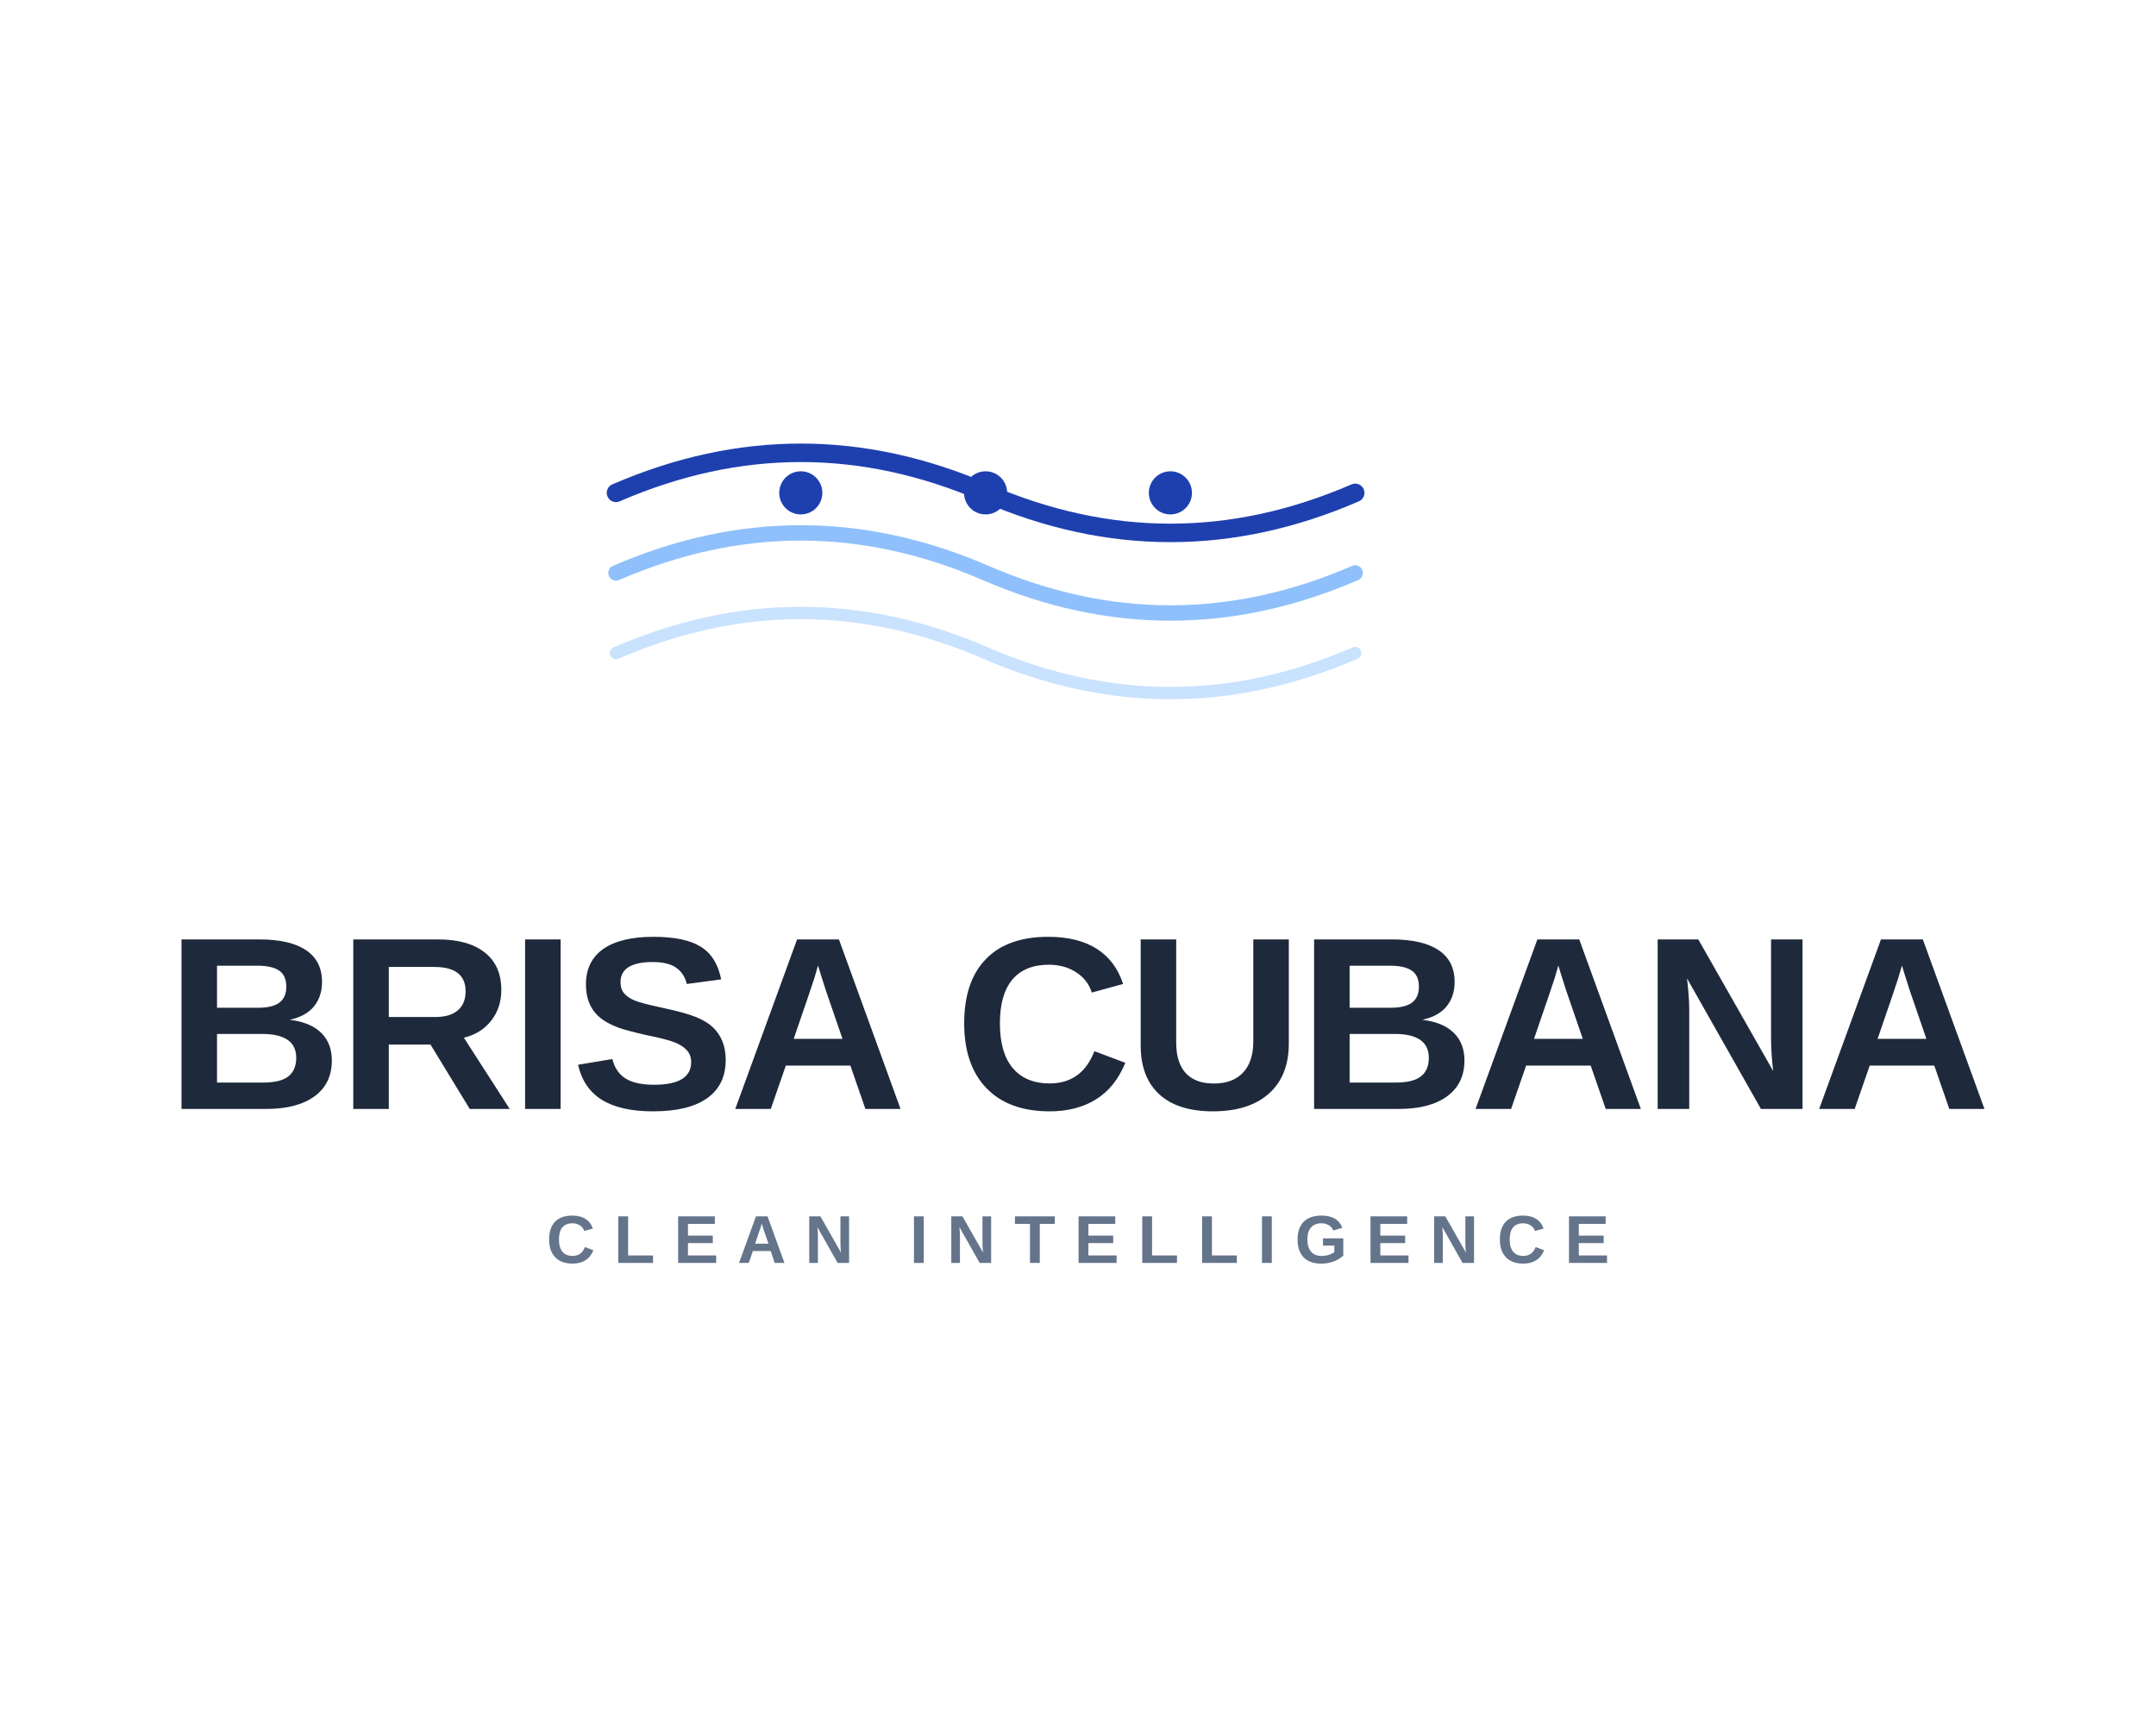
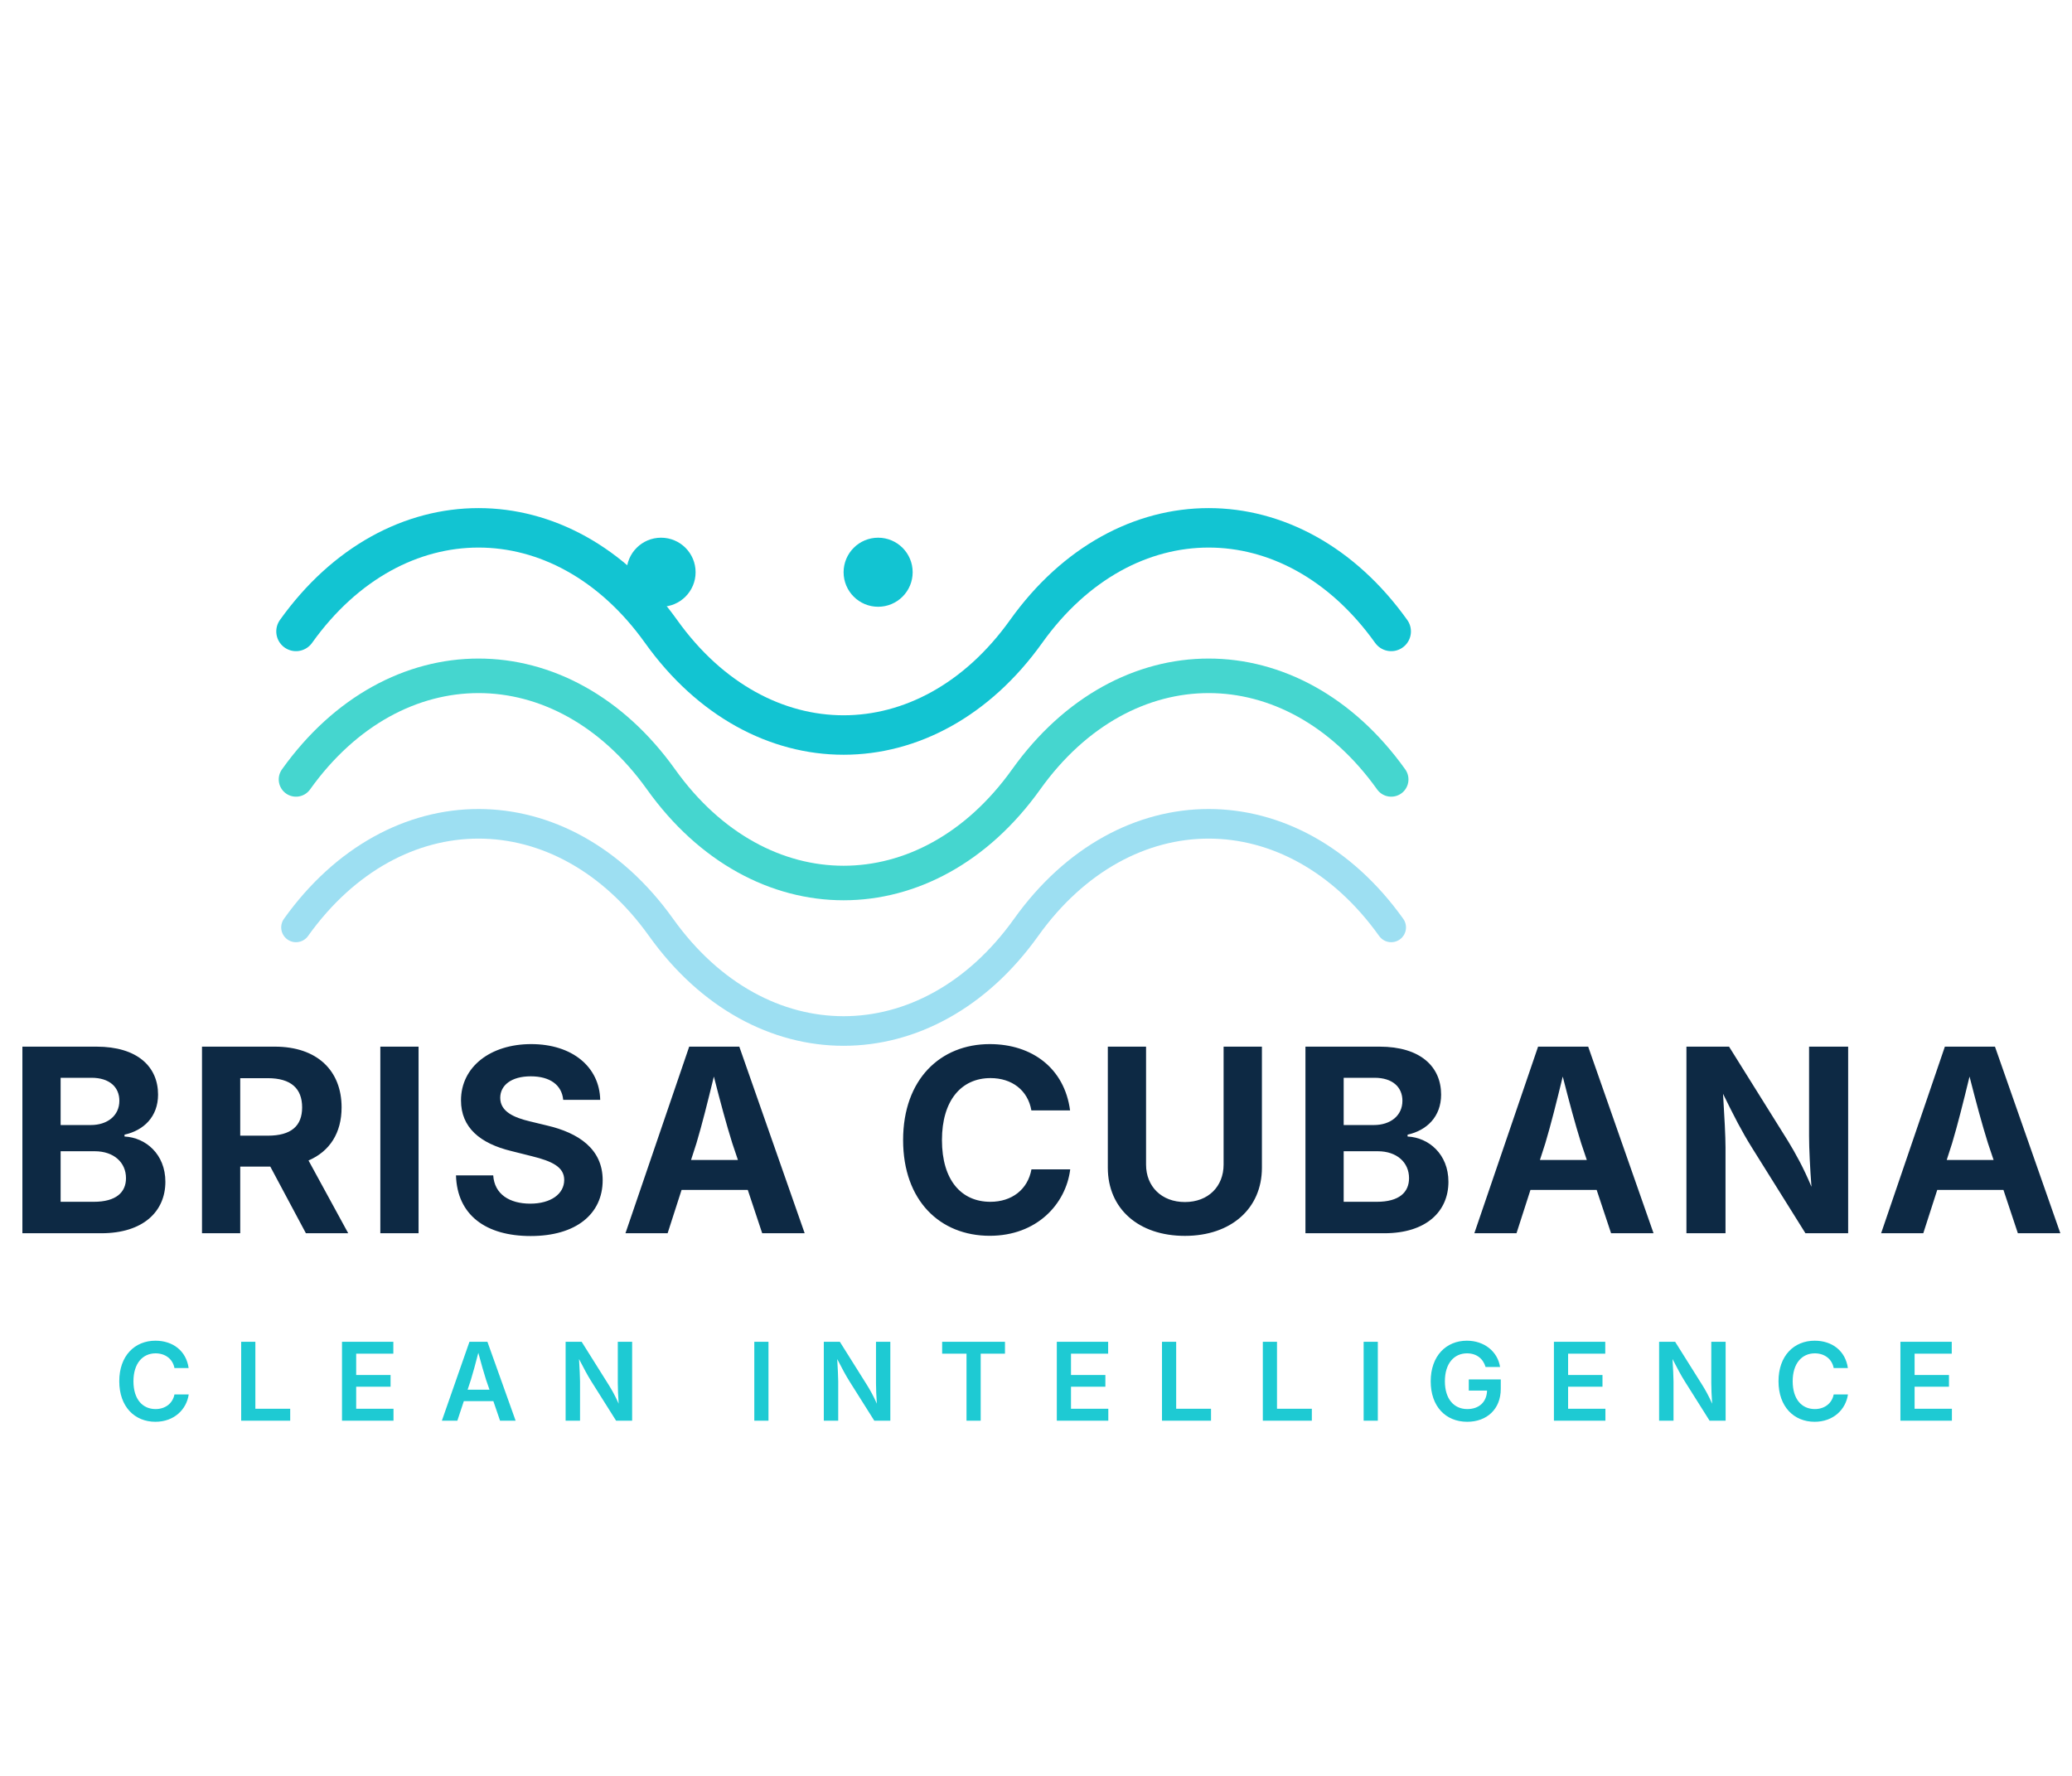
- <svg xmlns="http://www.w3.org/2000/svg" viewBox="0 0 350 280">
-   <g transform="translate(80, 30)">
-     <path d="M 20,50 Q 50,37 80,50 T 140,50" stroke="#1e40af" stroke-width="3" fill="none" stroke-linecap="round" />
-     <circle cx="50" cy="50" r="3.5" fill="#1e40af" />
-     <circle cx="80" cy="50" r="3.5" fill="#1e40af" />
-     <circle cx="110" cy="50" r="3.5" fill="#1e40af" />
-     <path d="M 20,63 Q 50,50 80,63 T 140,63" stroke="#60a5fa" stroke-width="2.5" fill="none" stroke-linecap="round" opacity="0.7" />
-     <path d="M 20,76 Q 50,63 80,76 T 140,76" stroke="#93c5fd" stroke-width="2" fill="none" stroke-linecap="round" opacity="0.5" />
+ <svg xmlns="http://www.w3.org/2000/svg" viewBox="0 0 420 360">
+   <g transform="translate(60 40)" fill="none" stroke-linecap="round" stroke-linejoin="round">
+     <path d="M0 88c20-28 54-28 74 0s54 28 74 0 54-28 74 0" stroke="#12c4d2" stroke-width="8" />
+     <path d="M0 118c20-28 54-28 74 0s54 28 74 0 54-28 74 0" stroke="#45d6cf" stroke-width="7" />
+     <path d="M0 148c20-28 54-28 74 0s54 28 74 0 54-28 74 0" stroke="#9ddff2" stroke-width="6" />
+     <circle cx="74" cy="76" r="7" fill="#12c4d2" />
+     <circle cx="118" cy="76" r="7" fill="#12c4d2" />
  </g>
-   <text x="175" y="180" font-family="Arial, Helvetica, sans-serif" font-size="40" font-weight="700" fill="#1e293b" text-anchor="middle" letter-spacing="-1">BRISA CUBANA</text>
-   <text x="175" y="205" font-family="Arial, Helvetica, sans-serif" font-size="11" font-weight="600" fill="#64748b" text-anchor="middle" letter-spacing="3">CLEAN INTELLIGENCE</text>
+   <g font-family="'Inter', 'Helvetica Neue', Arial, sans-serif" text-anchor="middle">
+     <text x="210" y="250" fill="#0d2944" font-weight="700" font-size="52" letter-spacing="2">
+       BRISA CUBANA
+     </text>
+     <text x="210" y="288" fill="#1ecad3" font-weight="600" font-size="22" letter-spacing="8">
+       CLEAN INTELLIGENCE
+     </text>
+   </g>
</svg>
